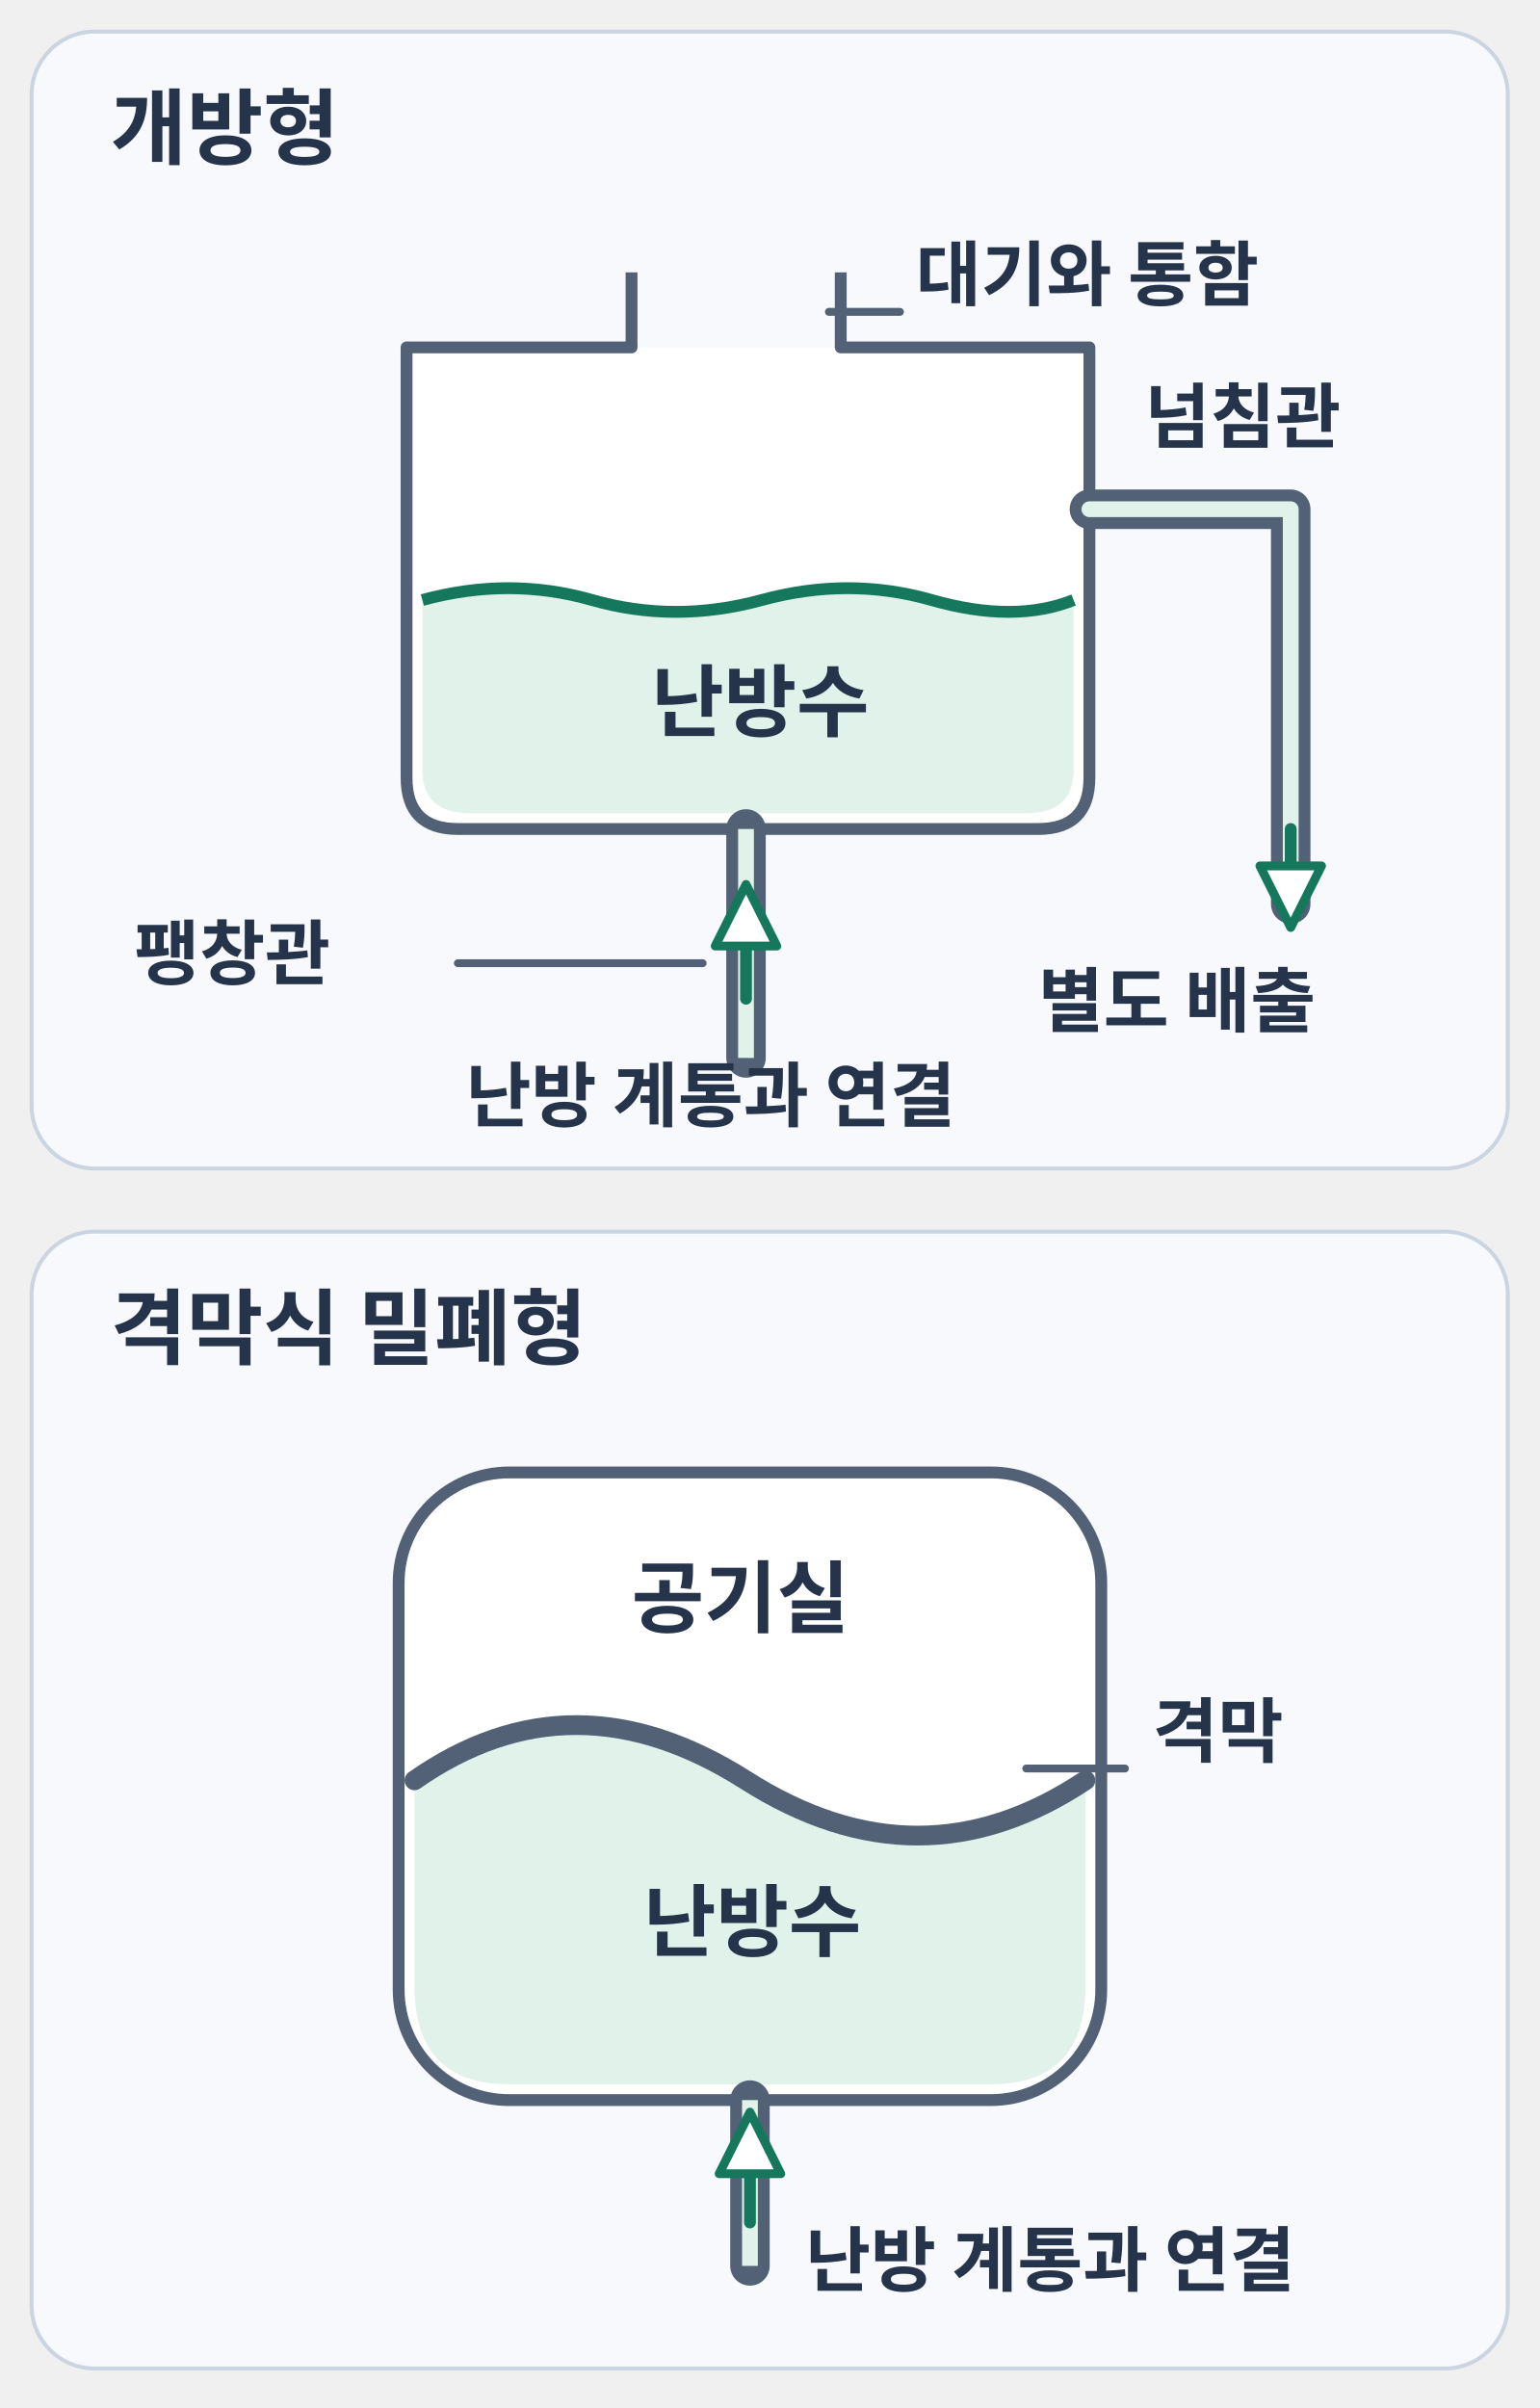
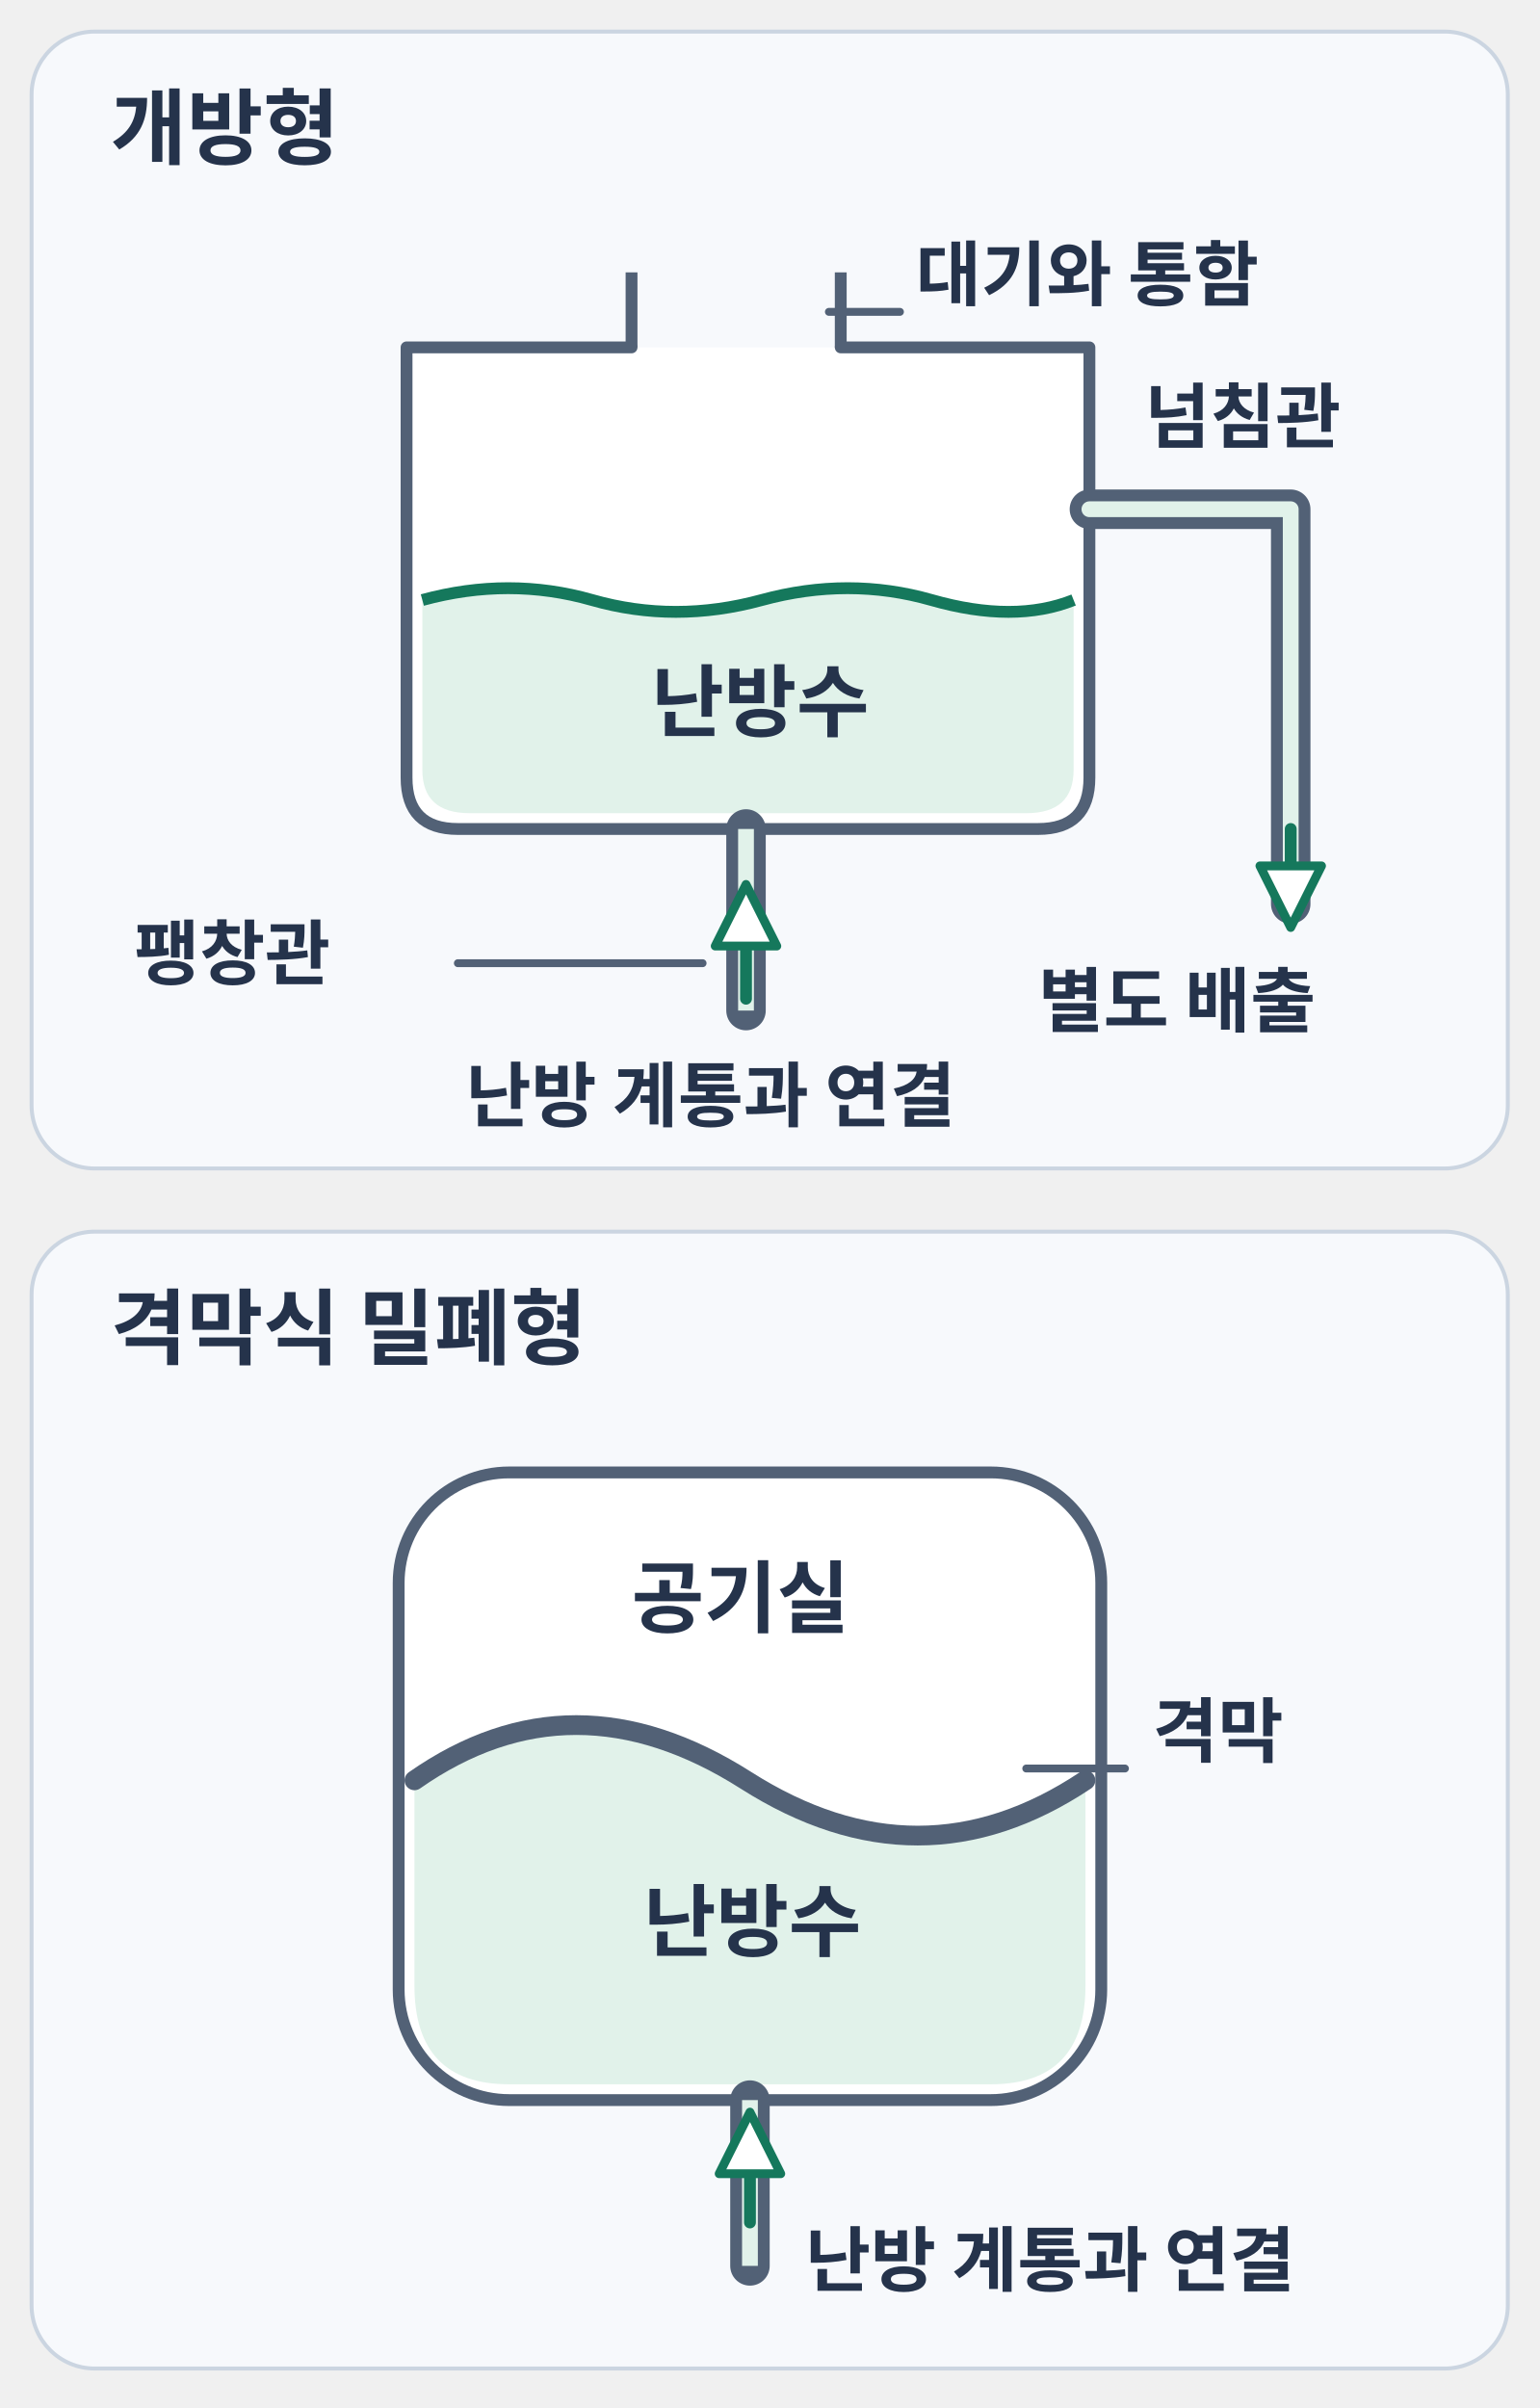
<svg xmlns="http://www.w3.org/2000/svg" width="390" height="610" viewBox="0 0 390 610" role="img" aria-labelledby="title description">
  <defs>
    <marker id="water-arrow" viewBox="0 0 10 10" refX="8" refY="5" markerWidth="6.5" markerHeight="6.5" orient="auto">
      <path d="M1 1 L9 5 L1 9 Z" fill="#FFFFFF" stroke="#15785C" stroke-width="1.15" stroke-linejoin="round" />
    </marker>
    <style>
      text{font-family:'Noto Sans KR','Apple SD Gothic Neo','Malgun Gothic',sans-serif;fill:#25334B}
      .section{font-size:21px;font-weight:700}
      .label{font-size:20px;font-weight:600}
      .small{font-size:18px;font-weight:600}
      .shell{fill:#fff;stroke:#526176;stroke-width:3;stroke-linejoin:round;stroke-linecap:round}
      .pipe{fill:none;stroke:#526176;stroke-width:10;stroke-linecap:round;stroke-linejoin:round}
      .water-line{fill:none;stroke:#15785C;stroke-width:3;stroke-linecap:round;stroke-linejoin:round}
      .callout{fill:none;stroke:#526176;stroke-width:2;stroke-linecap:round;stroke-linejoin:round}
    </style>
  </defs>
  <rect x="8" y="8" width="374" height="288" rx="16" fill="#F7F9FC" stroke="#CBD5E1" />
  <text x="28" y="40" class="section">개방형</text>
  <path d="M103 88 H160 M213 88 H276 V197 Q276 210 263 210 H116 Q103 210 103 197 V88" class="shell" fill="#FFFFFF" stroke="#526176" stroke-width="3" stroke-linejoin="round" stroke-linecap="round" />
  <path d="M107 152 Q129 146 150 152 T193 152 T236 152 T272 152 V195 Q272 206 260 206 H119 Q107 206 107 195 Z" fill="#E1F2EA" />
  <path d="M107 152 Q129 146 150 152 T193 152 T236 152 T272 152" fill="none" stroke="#15785C" stroke-width="3" />
  <text x="165" y="185" class="label" fill="#15785C">난방수</text>
  <path d="M160 88 V69 M213 88 V69" fill="none" stroke="#526176" stroke-width="3" />
  <text x="232" y="76" class="small">대기와 통함</text>
  <path d="M228 79 L210 79" class="callout" />
  <path d="M276 129 H327 V229" class="pipe" fill="none" stroke="#526176" stroke-width="10" stroke-linecap="round" stroke-linejoin="round" />
  <path d="M276 129 H327 V229" fill="none" stroke="#E1F2EA" stroke-width="4" stroke-linecap="round" stroke-linejoin="round" />
  <path d="M327 210 V233" class="water-line" marker-end="url(#water-arrow)" />
  <text x="290" y="112" class="small">넘침관</text>
  <text x="263" y="260" class="small">별도 배출</text>
-   <path d="M189 210 V268" class="pipe" fill="none" stroke="#526176" stroke-width="10" />
-   <path d="M189 210 V268" fill="none" stroke="#E1F2EA" stroke-width="4" />
+   <path d="M189 210 V256" class="pipe" fill="none" stroke="#526176" stroke-width="10" />
+   <path d="M189 210 V256" fill="none" stroke="#E1F2EA" stroke-width="4" />
  <path d="M189 253 V226" class="water-line" marker-end="url(#water-arrow)" />
  <text x="34" y="248" class="small">팽창관</text>
  <path d="M116 244 H178" class="callout" />
  <text x="118" y="284" class="small">난방 계통과 연결</text>
  <rect x="8" y="312" width="374" height="288" rx="16" fill="#F7F9FC" stroke="#CBD5E1" />
  <text x="28" y="344" class="section">격막식 밀폐형</text>
  <rect x="101" y="373" width="178" height="159" rx="28" fill="#fff" stroke="#526176" stroke-width="3" />
  <path d="M105 451 Q145 423 189 451 T275 451 V503 Q275 528 251 528 H129 Q105 528 105 503 Z" fill="#E1F2EA" />
  <path d="M105 451 Q145 423 189 451 T275 451" fill="none" stroke="#526176" stroke-width="5" stroke-linecap="round" />
  <text x="160" y="412" class="label">공기실</text>
  <text x="163" y="494" class="label" fill="#15785C">난방수</text>
  <text x="292" y="445" class="small">격막</text>
  <path d="M285 448 L260 448" class="callout" />
  <path d="M190 532 V574" class="pipe" fill="none" stroke="#526176" stroke-width="10" />
  <path d="M190 532 V574" fill="none" stroke="#E1F2EA" stroke-width="4" />
  <path d="M190 563 V537" class="water-line" marker-end="url(#water-arrow)" />
  <text x="204" y="579" class="small">난방 계통과 연결</text>
</svg>
